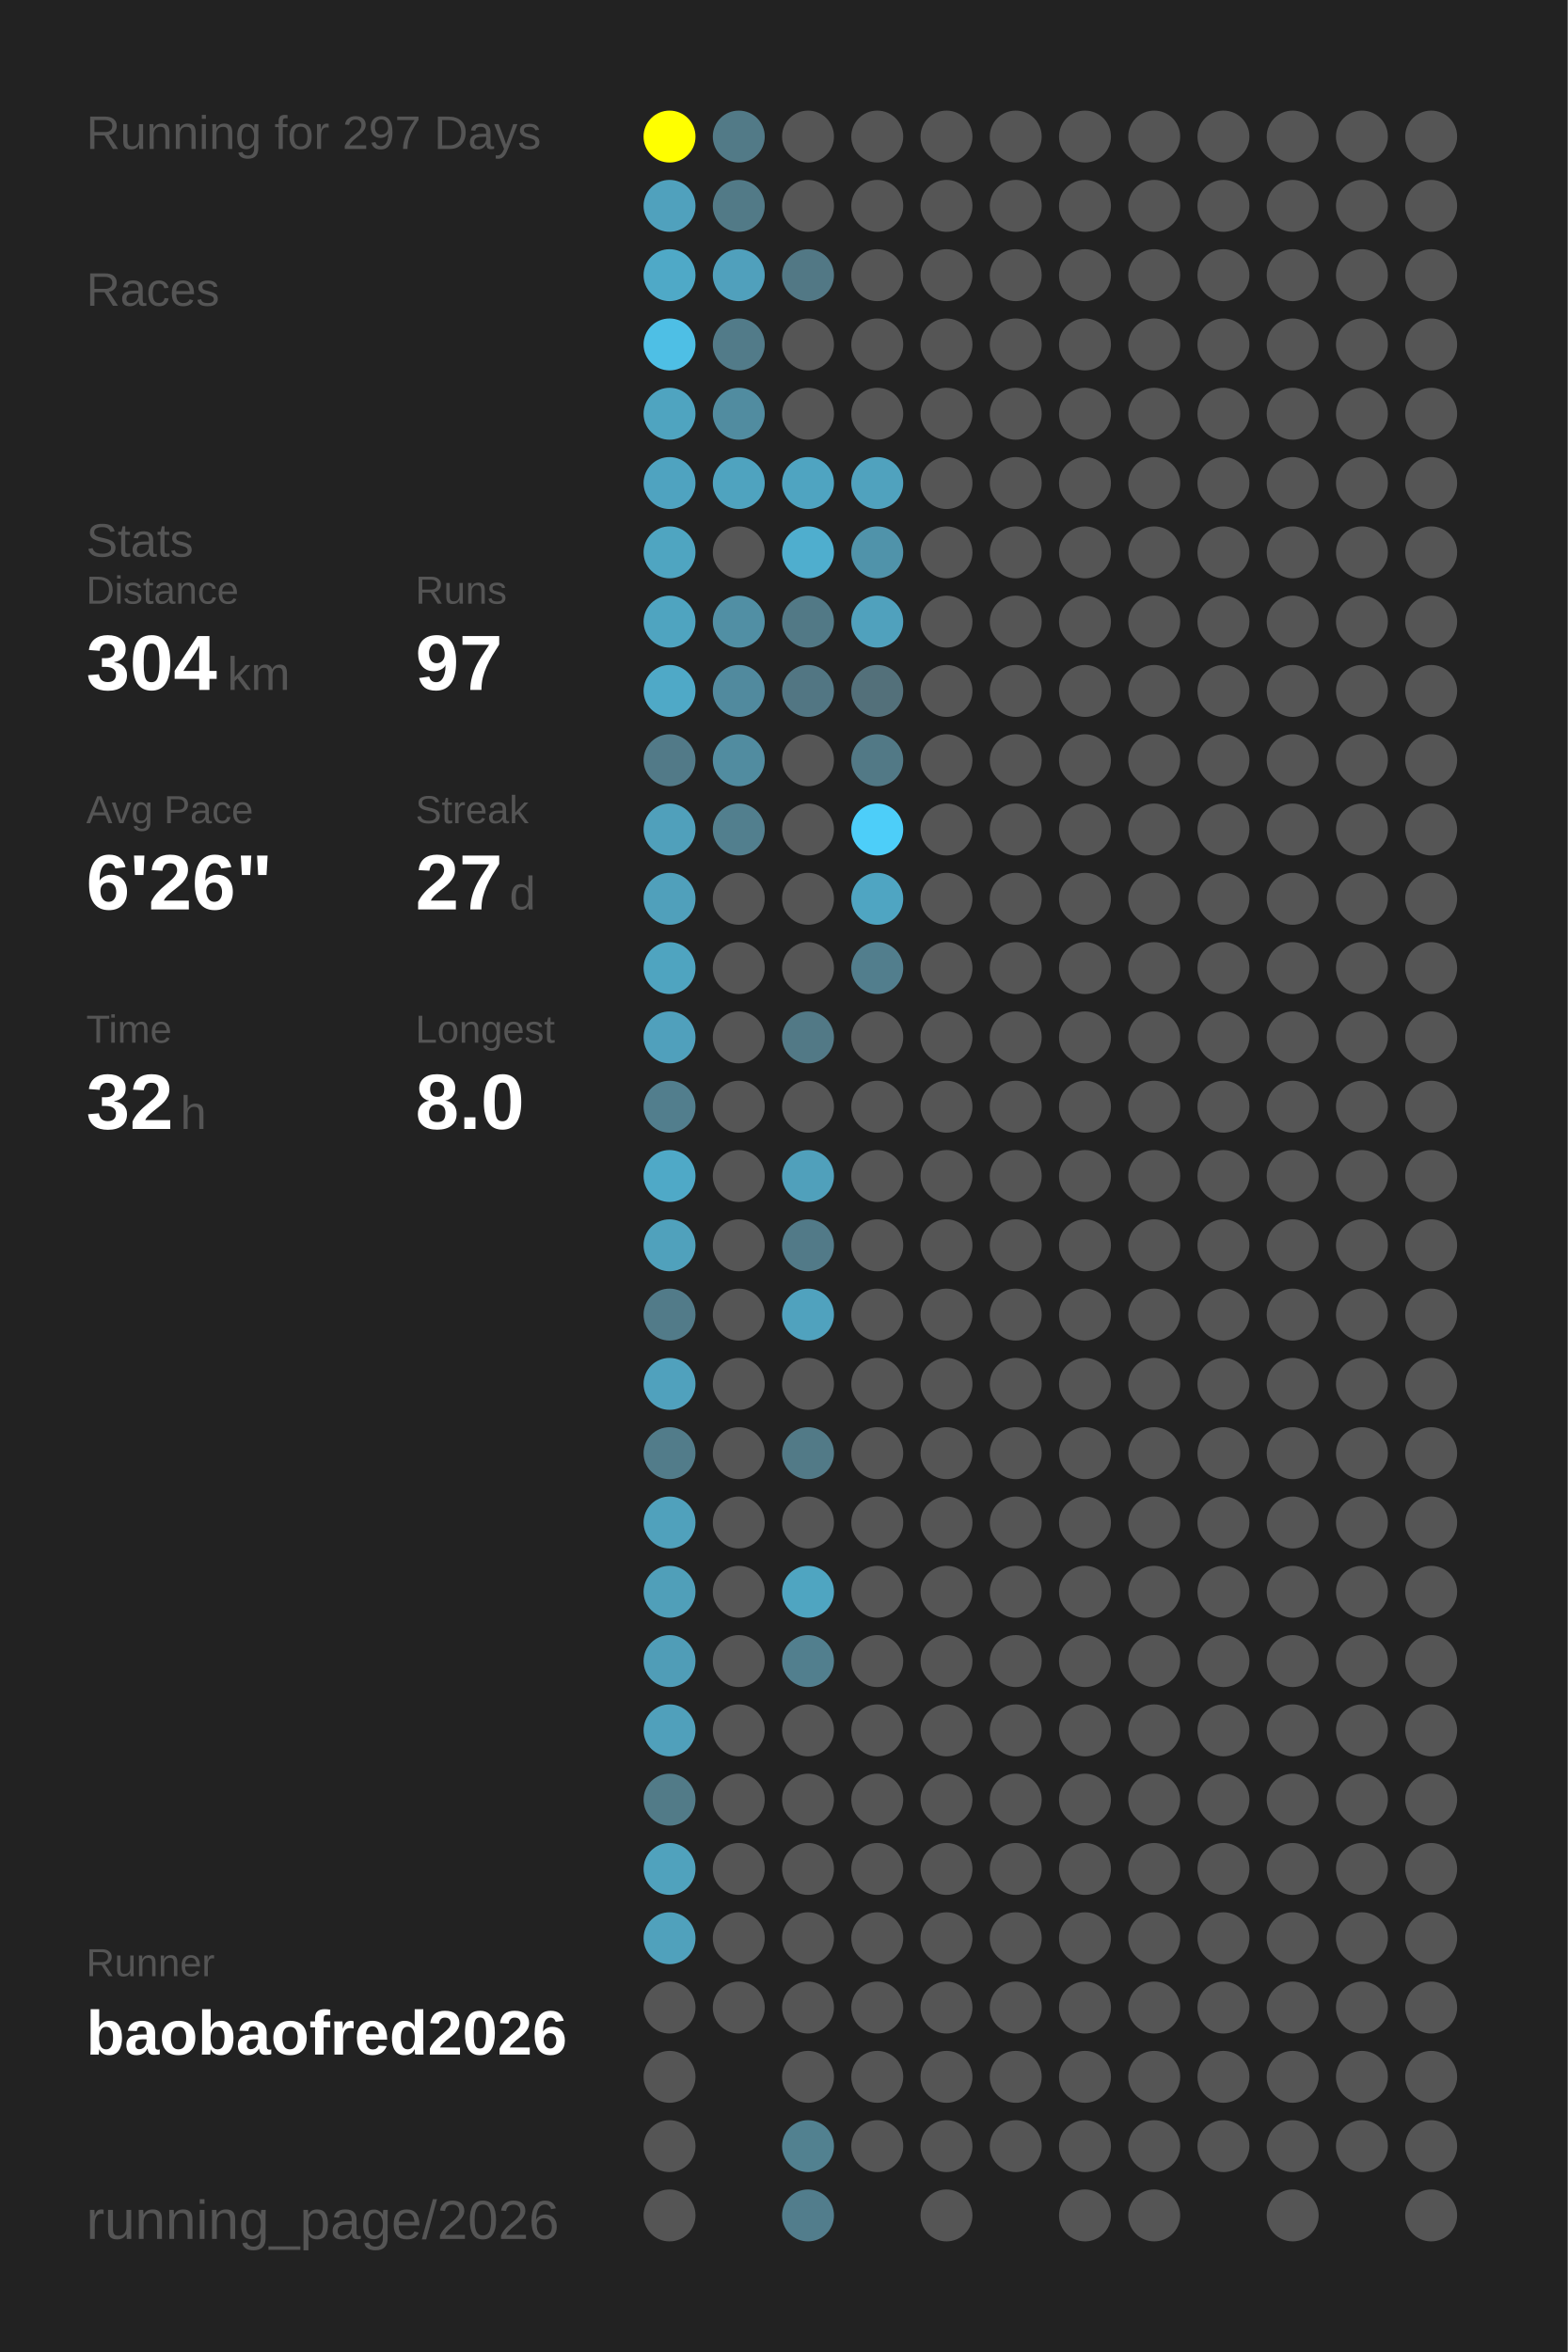
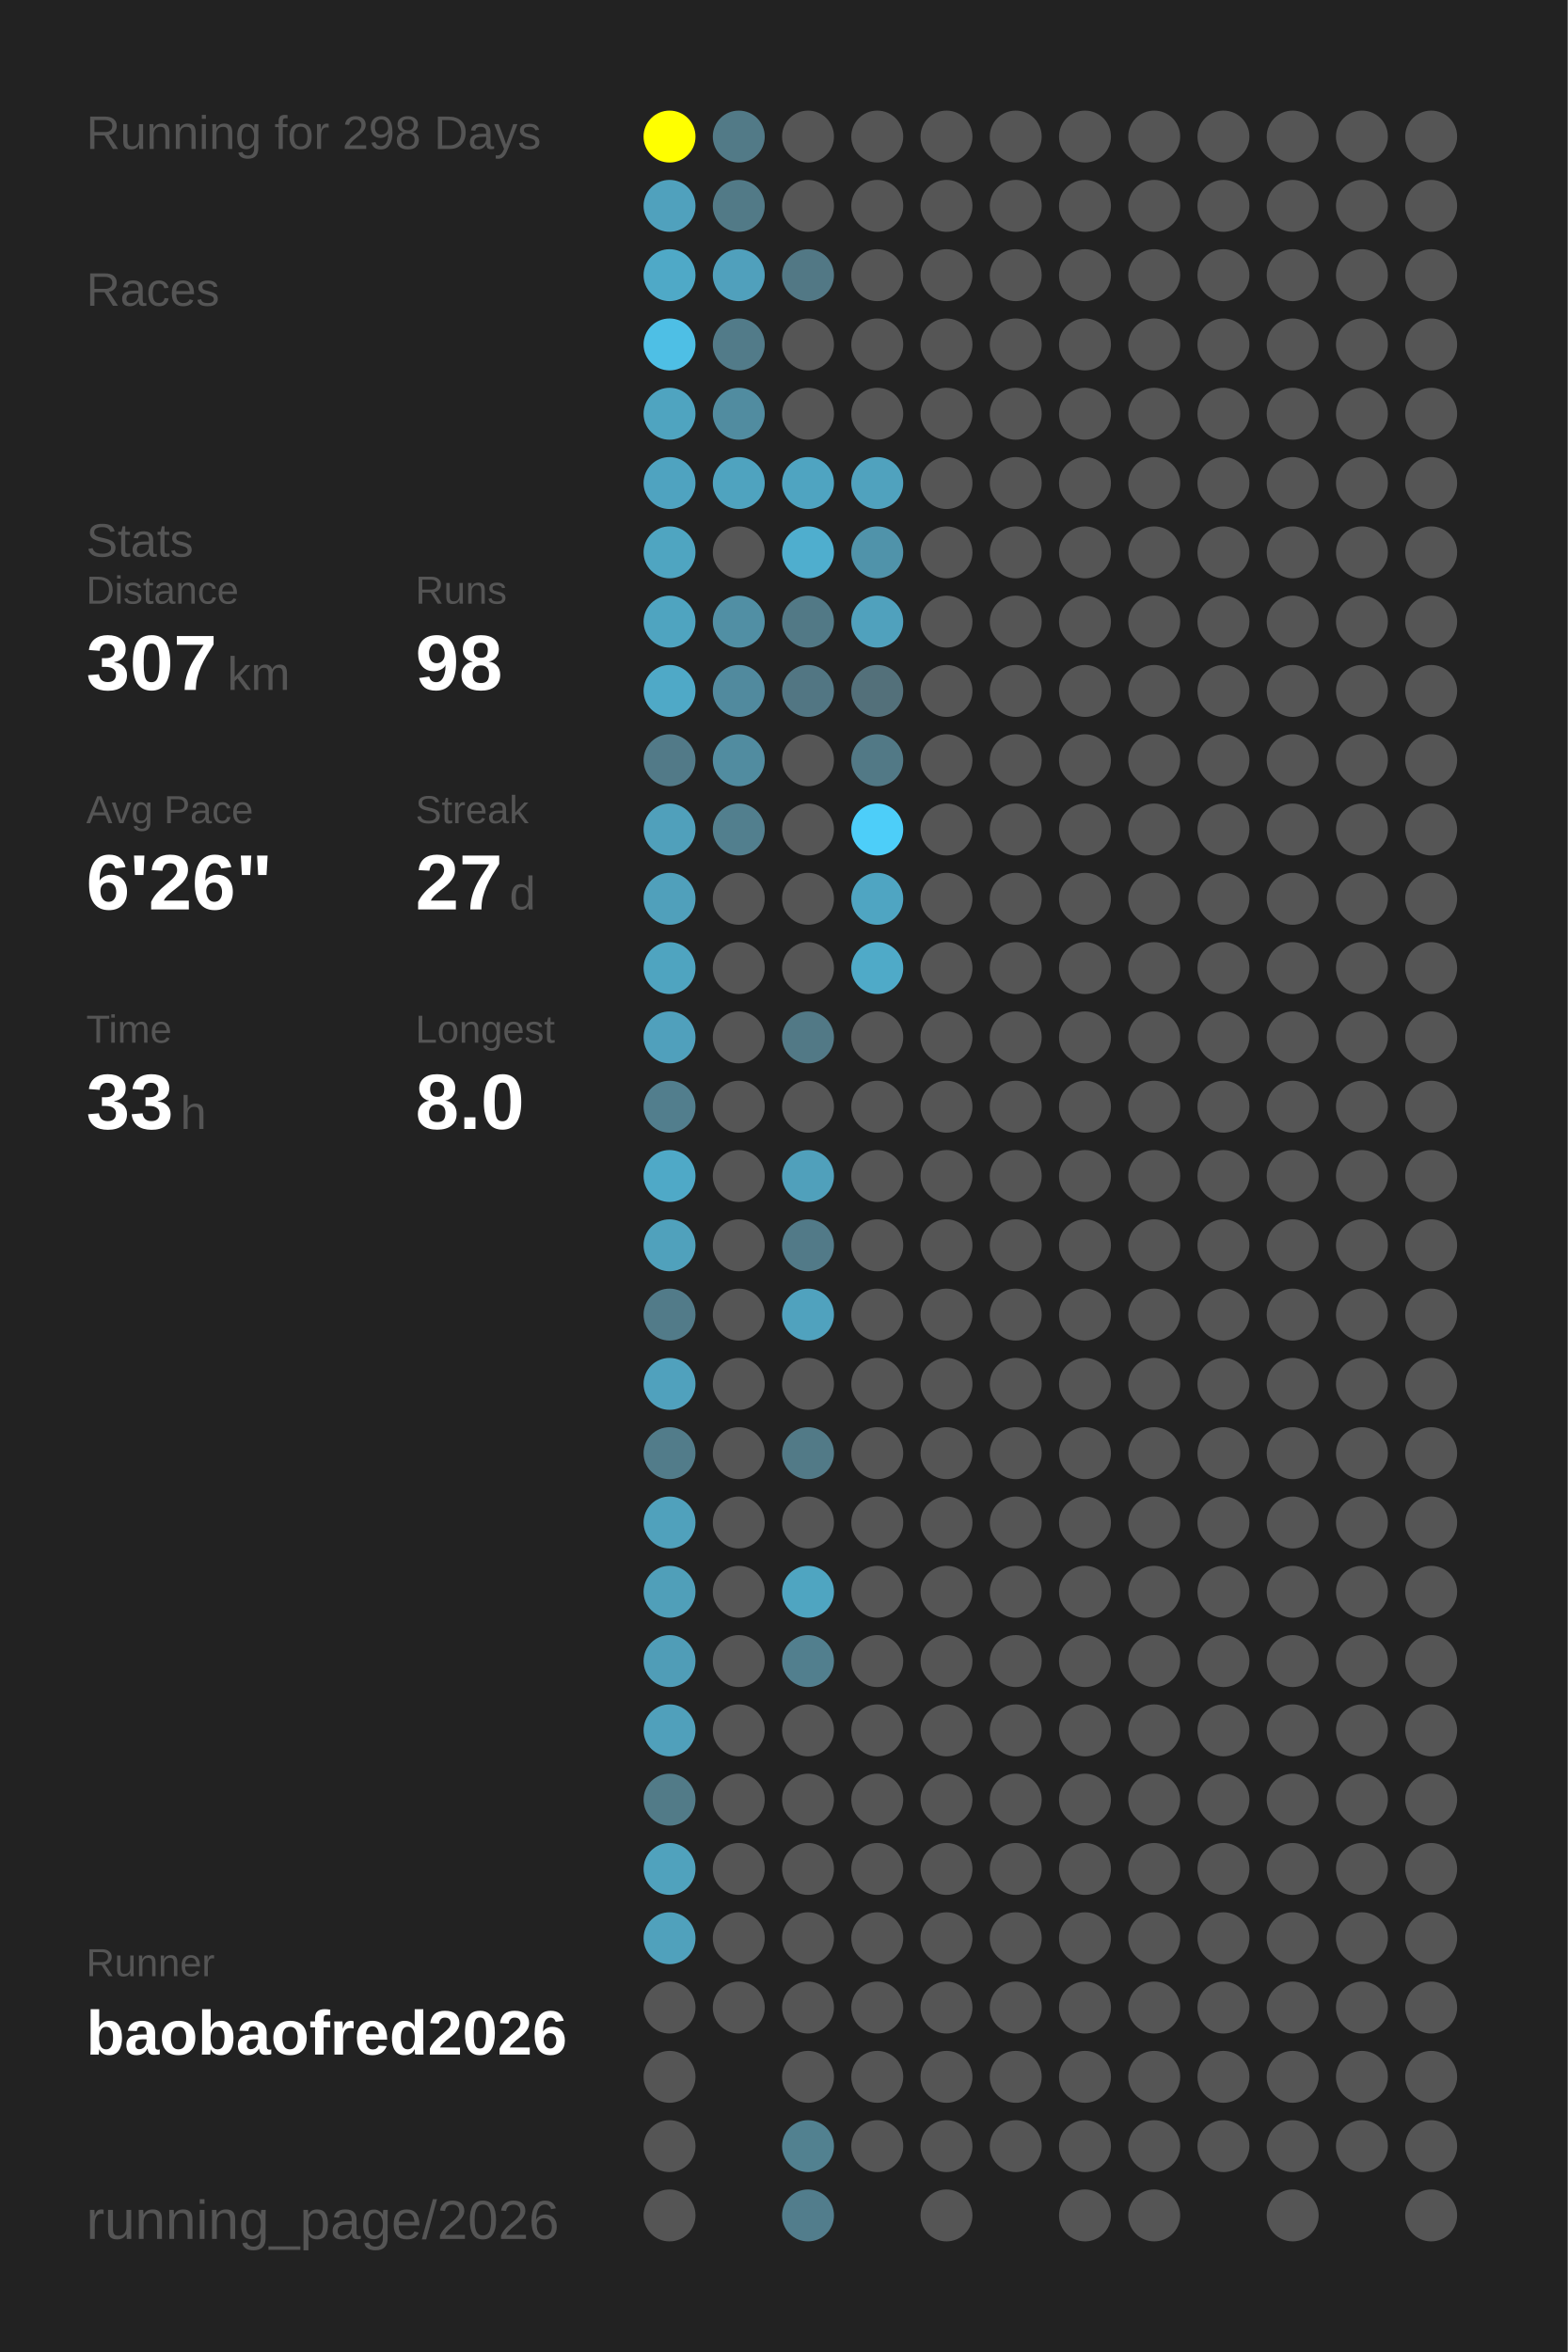
<svg xmlns="http://www.w3.org/2000/svg" baseProfile="full" height="300mm" version="1.1" viewBox="0,0,200,300" width="200mm">
  <defs />
  <rect fill="#222222" height="300" width="200" x="0" y="0" />
-   <text fill="#555555" style="font-size:6px; font-family:Arial;" x="11" y="19">Running for 297 Days</text>
+   <text fill="#555555" style="font-size:6px; font-family:Arial;" x="11" y="19">Running for 298 Days</text>
  <text fill="#555555" style="font-size:6px; font-family:Arial;" x="11" y="39">Races</text>
  <text fill="#555555" style="font-size:6px; font-family:Arial;" x="11" y="71">Stats</text>
  <text fill="#555555" style="font-size:5px; font-family:Arial;" x="11" y="77">Distance</text>
-   <text fill="#FFFFFF" style="font-size:10px; font-family:Arial; font-weight:bold;" x="11" y="88">304</text>
+   <text fill="#FFFFFF" style="font-size:10px; font-family:Arial; font-weight:bold;" x="11" y="88">307</text>
  <text fill="#555555" style="font-size:6px; font-family:Arial;" x="29" y="88">km</text>
  <text fill="#555555" style="font-size:5px; font-family:Arial;" x="53" y="77">Runs</text>
-   <text fill="#FFFFFF" style="font-size:10px; font-family:Arial; font-weight:bold;" x="53" y="88">97</text>
+   <text fill="#FFFFFF" style="font-size:10px; font-family:Arial; font-weight:bold;" x="53" y="88">98</text>
  <text fill="#555555" style="font-size:5px; font-family:Arial;" x="11" y="105">Avg Pace</text>
  <text fill="#FFFFFF" style="font-size:10px; font-family:Arial; font-weight:bold;" x="11" y="116">6'26"</text>
  <text fill="#555555" style="font-size:5px; font-family:Arial;" x="53" y="105">Streak</text>
  <text fill="#FFFFFF" style="font-size:10px; font-family:Arial; font-weight:bold;" x="53" y="116">27</text>
  <text fill="#555555" style="font-size:6px; font-family:Arial;" x="65" y="116">d</text>
  <text fill="#555555" style="font-size:5px; font-family:Arial;" x="11" y="133">Time</text>
-   <text fill="#FFFFFF" style="font-size:10px; font-family:Arial; font-weight:bold;" x="11" y="144">32</text>
+   <text fill="#FFFFFF" style="font-size:10px; font-family:Arial; font-weight:bold;" x="11" y="144">33</text>
  <text fill="#555555" style="font-size:6px; font-family:Arial;" x="23" y="144">h</text>
  <text fill="#555555" style="font-size:5px; font-family:Arial;" x="53" y="133">Longest</text>
  <text fill="#FFFFFF" style="font-size:10px; font-family:Arial; font-weight:bold;" x="53" y="144">8.0</text>
  <text fill="#555555" style="font-size:5px; font-family:Arial;" x="11" y="252.065">Runner</text>
  <text fill="#FFFFFF" style="font-size:8px; font-family:Arial; font-weight:bold;" x="11" y="262.065">baobaofred2026</text>
  <text fill="#555555" style="font-size:7px; font-family:Arial;" x="11" y="285.581">running_page/2026</text>
  <circle cx="85.417" cy="17.419" fill="#FFFF00" r="3.312" />
  <circle cx="85.417" cy="26.258" fill="#50a1bd" r="3.312" />
  <circle cx="85.417" cy="35.097" fill="#4fa9c7" r="3.312" />
  <circle cx="85.417" cy="43.935" fill="#4ebfe5" r="3.312" />
  <circle cx="85.417" cy="52.774" fill="#4fa4c0" r="3.312" />
  <circle cx="85.417" cy="61.613" fill="#4fa3c0" r="3.312" />
  <circle cx="85.417" cy="70.452" fill="#4fa5c1" r="3.312" />
  <circle cx="85.417" cy="79.29" fill="#4fa4c0" r="3.312" />
  <circle cx="85.417" cy="88.129" fill="#4fa9c7" r="3.312" />
  <circle cx="85.417" cy="96.968" fill="#527a88" r="3.312" />
  <circle cx="85.417" cy="105.806" fill="#50a0bb" r="3.312" />
  <circle cx="85.417" cy="114.645" fill="#50a0bb" r="3.312" />
  <circle cx="85.417" cy="123.484" fill="#4fa4c0" r="3.312" />
  <circle cx="85.417" cy="132.323" fill="#50a0bc" r="3.312" />
  <circle cx="85.417" cy="141.161" fill="#527e8d" r="3.312" />
  <circle cx="85.417" cy="150" fill="#4fa9c7" r="3.312" />
  <circle cx="85.417" cy="158.839" fill="#50a1bc" r="3.312" />
  <circle cx="85.417" cy="167.677" fill="#527b89" r="3.312" />
  <circle cx="85.417" cy="176.516" fill="#50a1bd" r="3.312" />
  <circle cx="85.417" cy="185.355" fill="#527c8a" r="3.312" />
  <circle cx="85.417" cy="194.194" fill="#50a1bc" r="3.312" />
  <circle cx="85.417" cy="203.032" fill="#509fb9" r="3.312" />
  <circle cx="85.417" cy="211.871" fill="#509db7" r="3.312" />
  <circle cx="85.417" cy="220.71" fill="#50a0bb" r="3.312" />
  <circle cx="85.417" cy="229.548" fill="#527b88" r="3.312" />
  <circle cx="85.417" cy="238.387" fill="#50a2bd" r="3.312" />
  <circle cx="85.417" cy="247.226" fill="#50a1bc" r="3.312" />
  <circle cx="85.417" cy="256.065" fill="#555555" r="3.312" />
  <circle cx="85.417" cy="264.903" fill="#555555" r="3.312" />
  <circle cx="85.417" cy="273.742" fill="#555555" r="3.312" />
  <circle cx="85.417" cy="282.581" fill="#555555" r="3.312" />
  <circle cx="94.25" cy="17.419" fill="#527a87" r="3.312" />
  <circle cx="94.25" cy="26.258" fill="#527a87" r="3.312" />
  <circle cx="94.25" cy="35.097" fill="#50a0bc" r="3.312" />
  <circle cx="94.25" cy="43.935" fill="#527b89" r="3.312" />
  <circle cx="94.25" cy="52.774" fill="#518ca0" r="3.312" />
  <circle cx="94.25" cy="61.613" fill="#4fa3bf" r="3.312" />
  <circle cx="94.25" cy="70.452" fill="#555555" r="3.312" />
  <circle cx="94.25" cy="79.29" fill="#518fa4" r="3.312" />
  <circle cx="94.25" cy="88.129" fill="#518a9e" r="3.312" />
  <circle cx="94.25" cy="96.968" fill="#518ca0" r="3.312" />
  <circle cx="94.25" cy="105.806" fill="#527f8e" r="3.312" />
  <circle cx="94.25" cy="114.645" fill="#555555" r="3.312" />
  <circle cx="94.25" cy="123.484" fill="#555555" r="3.312" />
  <circle cx="94.25" cy="132.323" fill="#555555" r="3.312" />
  <circle cx="94.25" cy="141.161" fill="#555555" r="3.312" />
  <circle cx="94.25" cy="150" fill="#555555" r="3.312" />
  <circle cx="94.25" cy="158.839" fill="#555555" r="3.312" />
  <circle cx="94.25" cy="167.677" fill="#555555" r="3.312" />
  <circle cx="94.25" cy="176.516" fill="#555555" r="3.312" />
  <circle cx="94.25" cy="185.355" fill="#555555" r="3.312" />
  <circle cx="94.25" cy="194.194" fill="#555555" r="3.312" />
  <circle cx="94.25" cy="203.032" fill="#555555" r="3.312" />
  <circle cx="94.25" cy="211.871" fill="#555555" r="3.312" />
  <circle cx="94.25" cy="220.71" fill="#555555" r="3.312" />
  <circle cx="94.25" cy="229.548" fill="#555555" r="3.312" />
  <circle cx="94.25" cy="238.387" fill="#555555" r="3.312" />
  <circle cx="94.25" cy="247.226" fill="#555555" r="3.312" />
  <circle cx="94.25" cy="256.065" fill="#555555" r="3.312" />
  <circle cx="103.083" cy="17.419" fill="#555555" r="3.312" />
  <circle cx="103.083" cy="26.258" fill="#555555" r="3.312" />
  <circle cx="103.083" cy="35.097" fill="#527885" r="3.312" />
  <circle cx="103.083" cy="43.935" fill="#555555" r="3.312" />
  <circle cx="103.083" cy="52.774" fill="#555555" r="3.312" />
  <circle cx="103.083" cy="61.613" fill="#4fa4c1" r="3.312" />
  <circle cx="103.083" cy="70.452" fill="#4faece" r="3.312" />
  <circle cx="103.083" cy="79.29" fill="#527986" r="3.312" />
  <circle cx="103.083" cy="88.129" fill="#527683" r="3.312" />
  <circle cx="103.083" cy="96.968" fill="#555555" r="3.312" />
  <circle cx="103.083" cy="105.806" fill="#555555" r="3.312" />
  <circle cx="103.083" cy="114.645" fill="#555555" r="3.312" />
  <circle cx="103.083" cy="123.484" fill="#555555" r="3.312" />
  <circle cx="103.083" cy="132.323" fill="#527986" r="3.312" />
  <circle cx="103.083" cy="141.161" fill="#555555" r="3.312" />
  <circle cx="103.083" cy="150" fill="#50a0bb" r="3.312" />
  <circle cx="103.083" cy="158.839" fill="#527a88" r="3.312" />
  <circle cx="103.083" cy="167.677" fill="#50a2be" r="3.312" />
  <circle cx="103.083" cy="176.516" fill="#555555" r="3.312" />
  <circle cx="103.083" cy="185.355" fill="#527a87" r="3.312" />
  <circle cx="103.083" cy="194.194" fill="#555555" r="3.312" />
  <circle cx="103.083" cy="203.032" fill="#4fa5c1" r="3.312" />
  <circle cx="103.083" cy="211.871" fill="#527f8e" r="3.312" />
  <circle cx="103.083" cy="220.71" fill="#555555" r="3.312" />
  <circle cx="103.083" cy="229.548" fill="#555555" r="3.312" />
  <circle cx="103.083" cy="238.387" fill="#555555" r="3.312" />
  <circle cx="103.083" cy="247.226" fill="#555555" r="3.312" />
  <circle cx="103.083" cy="256.065" fill="#555555" r="3.312" />
  <circle cx="103.083" cy="264.903" fill="#555555" r="3.312" />
  <circle cx="103.083" cy="273.742" fill="#528190" r="3.312" />
  <circle cx="103.083" cy="282.581" fill="#527d8c" r="3.312" />
  <circle cx="111.917" cy="17.419" fill="#555555" r="3.312" />
  <circle cx="111.917" cy="26.258" fill="#555555" r="3.312" />
  <circle cx="111.917" cy="35.097" fill="#555555" r="3.312" />
  <circle cx="111.917" cy="43.935" fill="#555555" r="3.312" />
  <circle cx="111.917" cy="52.774" fill="#555555" r="3.312" />
  <circle cx="111.917" cy="61.613" fill="#50a2be" r="3.312" />
  <circle cx="111.917" cy="70.452" fill="#5093aa" r="3.312" />
  <circle cx="111.917" cy="79.29" fill="#50a1bd" r="3.312" />
  <circle cx="111.917" cy="88.129" fill="#53707a" r="3.312" />
  <circle cx="111.917" cy="96.968" fill="#527986" r="3.312" />
  <circle cx="111.917" cy="105.806" fill="#4dcef9" r="3.312" />
  <circle cx="111.917" cy="114.645" fill="#4fa5c2" r="3.312" />
-   <circle cx="111.917" cy="123.484" fill="#527e8d" r="3.312" />
+   <circle cx="111.917" cy="123.484" fill="#4faac8" r="3.312" />
  <circle cx="111.917" cy="132.323" fill="#555555" r="3.312" />
  <circle cx="111.917" cy="141.161" fill="#555555" r="3.312" />
  <circle cx="111.917" cy="150" fill="#555555" r="3.312" />
  <circle cx="111.917" cy="158.839" fill="#555555" r="3.312" />
  <circle cx="111.917" cy="167.677" fill="#555555" r="3.312" />
  <circle cx="111.917" cy="176.516" fill="#555555" r="3.312" />
  <circle cx="111.917" cy="185.355" fill="#555555" r="3.312" />
  <circle cx="111.917" cy="194.194" fill="#555555" r="3.312" />
  <circle cx="111.917" cy="203.032" fill="#555555" r="3.312" />
  <circle cx="111.917" cy="211.871" fill="#555555" r="3.312" />
  <circle cx="111.917" cy="220.71" fill="#555555" r="3.312" />
  <circle cx="111.917" cy="229.548" fill="#555555" r="3.312" />
  <circle cx="111.917" cy="238.387" fill="#555555" r="3.312" />
  <circle cx="111.917" cy="247.226" fill="#555555" r="3.312" />
  <circle cx="111.917" cy="256.065" fill="#555555" r="3.312" />
  <circle cx="111.917" cy="264.903" fill="#555555" r="3.312" />
  <circle cx="111.917" cy="273.742" fill="#555555" r="3.312" />
  <circle cx="120.75" cy="17.419" fill="#555555" r="3.312" />
  <circle cx="120.75" cy="26.258" fill="#555555" r="3.312" />
  <circle cx="120.75" cy="35.097" fill="#555555" r="3.312" />
  <circle cx="120.75" cy="43.935" fill="#555555" r="3.312" />
  <circle cx="120.75" cy="52.774" fill="#555555" r="3.312" />
  <circle cx="120.75" cy="61.613" fill="#555555" r="3.312" />
  <circle cx="120.75" cy="70.452" fill="#555555" r="3.312" />
  <circle cx="120.75" cy="79.29" fill="#555555" r="3.312" />
  <circle cx="120.75" cy="88.129" fill="#555555" r="3.312" />
  <circle cx="120.75" cy="96.968" fill="#555555" r="3.312" />
  <circle cx="120.75" cy="105.806" fill="#555555" r="3.312" />
  <circle cx="120.75" cy="114.645" fill="#555555" r="3.312" />
  <circle cx="120.75" cy="123.484" fill="#555555" r="3.312" />
  <circle cx="120.75" cy="132.323" fill="#555555" r="3.312" />
  <circle cx="120.75" cy="141.161" fill="#555555" r="3.312" />
  <circle cx="120.75" cy="150" fill="#555555" r="3.312" />
  <circle cx="120.75" cy="158.839" fill="#555555" r="3.312" />
  <circle cx="120.75" cy="167.677" fill="#555555" r="3.312" />
  <circle cx="120.75" cy="176.516" fill="#555555" r="3.312" />
  <circle cx="120.75" cy="185.355" fill="#555555" r="3.312" />
  <circle cx="120.75" cy="194.194" fill="#555555" r="3.312" />
  <circle cx="120.75" cy="203.032" fill="#555555" r="3.312" />
  <circle cx="120.75" cy="211.871" fill="#555555" r="3.312" />
  <circle cx="120.75" cy="220.71" fill="#555555" r="3.312" />
  <circle cx="120.75" cy="229.548" fill="#555555" r="3.312" />
  <circle cx="120.75" cy="238.387" fill="#555555" r="3.312" />
  <circle cx="120.75" cy="247.226" fill="#555555" r="3.312" />
  <circle cx="120.75" cy="256.065" fill="#555555" r="3.312" />
  <circle cx="120.75" cy="264.903" fill="#555555" r="3.312" />
  <circle cx="120.75" cy="273.742" fill="#555555" r="3.312" />
  <circle cx="120.75" cy="282.581" fill="#555555" r="3.312" />
  <circle cx="129.583" cy="17.419" fill="#555555" r="3.312" />
  <circle cx="129.583" cy="26.258" fill="#555555" r="3.312" />
  <circle cx="129.583" cy="35.097" fill="#555555" r="3.312" />
  <circle cx="129.583" cy="43.935" fill="#555555" r="3.312" />
  <circle cx="129.583" cy="52.774" fill="#555555" r="3.312" />
  <circle cx="129.583" cy="61.613" fill="#555555" r="3.312" />
  <circle cx="129.583" cy="70.452" fill="#555555" r="3.312" />
  <circle cx="129.583" cy="79.29" fill="#555555" r="3.312" />
  <circle cx="129.583" cy="88.129" fill="#555555" r="3.312" />
  <circle cx="129.583" cy="96.968" fill="#555555" r="3.312" />
  <circle cx="129.583" cy="105.806" fill="#555555" r="3.312" />
  <circle cx="129.583" cy="114.645" fill="#555555" r="3.312" />
  <circle cx="129.583" cy="123.484" fill="#555555" r="3.312" />
  <circle cx="129.583" cy="132.323" fill="#555555" r="3.312" />
  <circle cx="129.583" cy="141.161" fill="#555555" r="3.312" />
  <circle cx="129.583" cy="150" fill="#555555" r="3.312" />
  <circle cx="129.583" cy="158.839" fill="#555555" r="3.312" />
  <circle cx="129.583" cy="167.677" fill="#555555" r="3.312" />
  <circle cx="129.583" cy="176.516" fill="#555555" r="3.312" />
  <circle cx="129.583" cy="185.355" fill="#555555" r="3.312" />
  <circle cx="129.583" cy="194.194" fill="#555555" r="3.312" />
  <circle cx="129.583" cy="203.032" fill="#555555" r="3.312" />
  <circle cx="129.583" cy="211.871" fill="#555555" r="3.312" />
  <circle cx="129.583" cy="220.71" fill="#555555" r="3.312" />
  <circle cx="129.583" cy="229.548" fill="#555555" r="3.312" />
  <circle cx="129.583" cy="238.387" fill="#555555" r="3.312" />
  <circle cx="129.583" cy="247.226" fill="#555555" r="3.312" />
  <circle cx="129.583" cy="256.065" fill="#555555" r="3.312" />
  <circle cx="129.583" cy="264.903" fill="#555555" r="3.312" />
  <circle cx="129.583" cy="273.742" fill="#555555" r="3.312" />
  <circle cx="138.417" cy="17.419" fill="#555555" r="3.312" />
  <circle cx="138.417" cy="26.258" fill="#555555" r="3.312" />
  <circle cx="138.417" cy="35.097" fill="#555555" r="3.312" />
  <circle cx="138.417" cy="43.935" fill="#555555" r="3.312" />
  <circle cx="138.417" cy="52.774" fill="#555555" r="3.312" />
  <circle cx="138.417" cy="61.613" fill="#555555" r="3.312" />
  <circle cx="138.417" cy="70.452" fill="#555555" r="3.312" />
  <circle cx="138.417" cy="79.29" fill="#555555" r="3.312" />
  <circle cx="138.417" cy="88.129" fill="#555555" r="3.312" />
  <circle cx="138.417" cy="96.968" fill="#555555" r="3.312" />
  <circle cx="138.417" cy="105.806" fill="#555555" r="3.312" />
  <circle cx="138.417" cy="114.645" fill="#555555" r="3.312" />
  <circle cx="138.417" cy="123.484" fill="#555555" r="3.312" />
  <circle cx="138.417" cy="132.323" fill="#555555" r="3.312" />
  <circle cx="138.417" cy="141.161" fill="#555555" r="3.312" />
  <circle cx="138.417" cy="150" fill="#555555" r="3.312" />
  <circle cx="138.417" cy="158.839" fill="#555555" r="3.312" />
  <circle cx="138.417" cy="167.677" fill="#555555" r="3.312" />
  <circle cx="138.417" cy="176.516" fill="#555555" r="3.312" />
  <circle cx="138.417" cy="185.355" fill="#555555" r="3.312" />
  <circle cx="138.417" cy="194.194" fill="#555555" r="3.312" />
  <circle cx="138.417" cy="203.032" fill="#555555" r="3.312" />
  <circle cx="138.417" cy="211.871" fill="#555555" r="3.312" />
  <circle cx="138.417" cy="220.71" fill="#555555" r="3.312" />
  <circle cx="138.417" cy="229.548" fill="#555555" r="3.312" />
  <circle cx="138.417" cy="238.387" fill="#555555" r="3.312" />
  <circle cx="138.417" cy="247.226" fill="#555555" r="3.312" />
  <circle cx="138.417" cy="256.065" fill="#555555" r="3.312" />
  <circle cx="138.417" cy="264.903" fill="#555555" r="3.312" />
  <circle cx="138.417" cy="273.742" fill="#555555" r="3.312" />
  <circle cx="138.417" cy="282.581" fill="#555555" r="3.312" />
  <circle cx="147.25" cy="17.419" fill="#555555" r="3.312" />
  <circle cx="147.25" cy="26.258" fill="#555555" r="3.312" />
  <circle cx="147.25" cy="35.097" fill="#555555" r="3.312" />
  <circle cx="147.25" cy="43.935" fill="#555555" r="3.312" />
  <circle cx="147.25" cy="52.774" fill="#555555" r="3.312" />
  <circle cx="147.25" cy="61.613" fill="#555555" r="3.312" />
  <circle cx="147.25" cy="70.452" fill="#555555" r="3.312" />
  <circle cx="147.25" cy="79.29" fill="#555555" r="3.312" />
  <circle cx="147.25" cy="88.129" fill="#555555" r="3.312" />
  <circle cx="147.25" cy="96.968" fill="#555555" r="3.312" />
  <circle cx="147.25" cy="105.806" fill="#555555" r="3.312" />
  <circle cx="147.25" cy="114.645" fill="#555555" r="3.312" />
  <circle cx="147.25" cy="123.484" fill="#555555" r="3.312" />
  <circle cx="147.25" cy="132.323" fill="#555555" r="3.312" />
  <circle cx="147.25" cy="141.161" fill="#555555" r="3.312" />
  <circle cx="147.25" cy="150" fill="#555555" r="3.312" />
  <circle cx="147.25" cy="158.839" fill="#555555" r="3.312" />
  <circle cx="147.25" cy="167.677" fill="#555555" r="3.312" />
  <circle cx="147.25" cy="176.516" fill="#555555" r="3.312" />
  <circle cx="147.25" cy="185.355" fill="#555555" r="3.312" />
  <circle cx="147.25" cy="194.194" fill="#555555" r="3.312" />
  <circle cx="147.25" cy="203.032" fill="#555555" r="3.312" />
  <circle cx="147.25" cy="211.871" fill="#555555" r="3.312" />
  <circle cx="147.25" cy="220.71" fill="#555555" r="3.312" />
  <circle cx="147.25" cy="229.548" fill="#555555" r="3.312" />
  <circle cx="147.25" cy="238.387" fill="#555555" r="3.312" />
  <circle cx="147.25" cy="247.226" fill="#555555" r="3.312" />
  <circle cx="147.25" cy="256.065" fill="#555555" r="3.312" />
  <circle cx="147.25" cy="264.903" fill="#555555" r="3.312" />
  <circle cx="147.25" cy="273.742" fill="#555555" r="3.312" />
  <circle cx="147.25" cy="282.581" fill="#555555" r="3.312" />
  <circle cx="156.083" cy="17.419" fill="#555555" r="3.312" />
  <circle cx="156.083" cy="26.258" fill="#555555" r="3.312" />
  <circle cx="156.083" cy="35.097" fill="#555555" r="3.312" />
  <circle cx="156.083" cy="43.935" fill="#555555" r="3.312" />
  <circle cx="156.083" cy="52.774" fill="#555555" r="3.312" />
  <circle cx="156.083" cy="61.613" fill="#555555" r="3.312" />
  <circle cx="156.083" cy="70.452" fill="#555555" r="3.312" />
  <circle cx="156.083" cy="79.29" fill="#555555" r="3.312" />
  <circle cx="156.083" cy="88.129" fill="#555555" r="3.312" />
  <circle cx="156.083" cy="96.968" fill="#555555" r="3.312" />
  <circle cx="156.083" cy="105.806" fill="#555555" r="3.312" />
  <circle cx="156.083" cy="114.645" fill="#555555" r="3.312" />
  <circle cx="156.083" cy="123.484" fill="#555555" r="3.312" />
  <circle cx="156.083" cy="132.323" fill="#555555" r="3.312" />
  <circle cx="156.083" cy="141.161" fill="#555555" r="3.312" />
  <circle cx="156.083" cy="150" fill="#555555" r="3.312" />
  <circle cx="156.083" cy="158.839" fill="#555555" r="3.312" />
  <circle cx="156.083" cy="167.677" fill="#555555" r="3.312" />
  <circle cx="156.083" cy="176.516" fill="#555555" r="3.312" />
  <circle cx="156.083" cy="185.355" fill="#555555" r="3.312" />
  <circle cx="156.083" cy="194.194" fill="#555555" r="3.312" />
  <circle cx="156.083" cy="203.032" fill="#555555" r="3.312" />
  <circle cx="156.083" cy="211.871" fill="#555555" r="3.312" />
  <circle cx="156.083" cy="220.71" fill="#555555" r="3.312" />
  <circle cx="156.083" cy="229.548" fill="#555555" r="3.312" />
  <circle cx="156.083" cy="238.387" fill="#555555" r="3.312" />
  <circle cx="156.083" cy="247.226" fill="#555555" r="3.312" />
  <circle cx="156.083" cy="256.065" fill="#555555" r="3.312" />
  <circle cx="156.083" cy="264.903" fill="#555555" r="3.312" />
  <circle cx="156.083" cy="273.742" fill="#555555" r="3.312" />
  <circle cx="164.917" cy="17.419" fill="#555555" r="3.312" />
  <circle cx="164.917" cy="26.258" fill="#555555" r="3.312" />
  <circle cx="164.917" cy="35.097" fill="#555555" r="3.312" />
  <circle cx="164.917" cy="43.935" fill="#555555" r="3.312" />
  <circle cx="164.917" cy="52.774" fill="#555555" r="3.312" />
  <circle cx="164.917" cy="61.613" fill="#555555" r="3.312" />
  <circle cx="164.917" cy="70.452" fill="#555555" r="3.312" />
  <circle cx="164.917" cy="79.29" fill="#555555" r="3.312" />
  <circle cx="164.917" cy="88.129" fill="#555555" r="3.312" />
  <circle cx="164.917" cy="96.968" fill="#555555" r="3.312" />
  <circle cx="164.917" cy="105.806" fill="#555555" r="3.312" />
  <circle cx="164.917" cy="114.645" fill="#555555" r="3.312" />
  <circle cx="164.917" cy="123.484" fill="#555555" r="3.312" />
  <circle cx="164.917" cy="132.323" fill="#555555" r="3.312" />
  <circle cx="164.917" cy="141.161" fill="#555555" r="3.312" />
  <circle cx="164.917" cy="150" fill="#555555" r="3.312" />
  <circle cx="164.917" cy="158.839" fill="#555555" r="3.312" />
  <circle cx="164.917" cy="167.677" fill="#555555" r="3.312" />
  <circle cx="164.917" cy="176.516" fill="#555555" r="3.312" />
  <circle cx="164.917" cy="185.355" fill="#555555" r="3.312" />
  <circle cx="164.917" cy="194.194" fill="#555555" r="3.312" />
  <circle cx="164.917" cy="203.032" fill="#555555" r="3.312" />
  <circle cx="164.917" cy="211.871" fill="#555555" r="3.312" />
  <circle cx="164.917" cy="220.71" fill="#555555" r="3.312" />
  <circle cx="164.917" cy="229.548" fill="#555555" r="3.312" />
  <circle cx="164.917" cy="238.387" fill="#555555" r="3.312" />
  <circle cx="164.917" cy="247.226" fill="#555555" r="3.312" />
  <circle cx="164.917" cy="256.065" fill="#555555" r="3.312" />
  <circle cx="164.917" cy="264.903" fill="#555555" r="3.312" />
  <circle cx="164.917" cy="273.742" fill="#555555" r="3.312" />
  <circle cx="164.917" cy="282.581" fill="#555555" r="3.312" />
  <circle cx="173.75" cy="17.419" fill="#555555" r="3.312" />
  <circle cx="173.75" cy="26.258" fill="#555555" r="3.312" />
  <circle cx="173.75" cy="35.097" fill="#555555" r="3.312" />
  <circle cx="173.75" cy="43.935" fill="#555555" r="3.312" />
  <circle cx="173.75" cy="52.774" fill="#555555" r="3.312" />
  <circle cx="173.75" cy="61.613" fill="#555555" r="3.312" />
  <circle cx="173.75" cy="70.452" fill="#555555" r="3.312" />
  <circle cx="173.75" cy="79.29" fill="#555555" r="3.312" />
  <circle cx="173.75" cy="88.129" fill="#555555" r="3.312" />
  <circle cx="173.75" cy="96.968" fill="#555555" r="3.312" />
  <circle cx="173.75" cy="105.806" fill="#555555" r="3.312" />
  <circle cx="173.75" cy="114.645" fill="#555555" r="3.312" />
  <circle cx="173.75" cy="123.484" fill="#555555" r="3.312" />
  <circle cx="173.75" cy="132.323" fill="#555555" r="3.312" />
  <circle cx="173.75" cy="141.161" fill="#555555" r="3.312" />
  <circle cx="173.75" cy="150" fill="#555555" r="3.312" />
  <circle cx="173.75" cy="158.839" fill="#555555" r="3.312" />
  <circle cx="173.75" cy="167.677" fill="#555555" r="3.312" />
  <circle cx="173.75" cy="176.516" fill="#555555" r="3.312" />
  <circle cx="173.75" cy="185.355" fill="#555555" r="3.312" />
  <circle cx="173.75" cy="194.194" fill="#555555" r="3.312" />
  <circle cx="173.75" cy="203.032" fill="#555555" r="3.312" />
  <circle cx="173.75" cy="211.871" fill="#555555" r="3.312" />
  <circle cx="173.75" cy="220.71" fill="#555555" r="3.312" />
  <circle cx="173.75" cy="229.548" fill="#555555" r="3.312" />
  <circle cx="173.75" cy="238.387" fill="#555555" r="3.312" />
  <circle cx="173.75" cy="247.226" fill="#555555" r="3.312" />
  <circle cx="173.75" cy="256.065" fill="#555555" r="3.312" />
  <circle cx="173.75" cy="264.903" fill="#555555" r="3.312" />
  <circle cx="173.75" cy="273.742" fill="#555555" r="3.312" />
  <circle cx="182.583" cy="17.419" fill="#555555" r="3.312" />
  <circle cx="182.583" cy="26.258" fill="#555555" r="3.312" />
  <circle cx="182.583" cy="35.097" fill="#555555" r="3.312" />
  <circle cx="182.583" cy="43.935" fill="#555555" r="3.312" />
  <circle cx="182.583" cy="52.774" fill="#555555" r="3.312" />
  <circle cx="182.583" cy="61.613" fill="#555555" r="3.312" />
  <circle cx="182.583" cy="70.452" fill="#555555" r="3.312" />
  <circle cx="182.583" cy="79.29" fill="#555555" r="3.312" />
  <circle cx="182.583" cy="88.129" fill="#555555" r="3.312" />
  <circle cx="182.583" cy="96.968" fill="#555555" r="3.312" />
  <circle cx="182.583" cy="105.806" fill="#555555" r="3.312" />
  <circle cx="182.583" cy="114.645" fill="#555555" r="3.312" />
  <circle cx="182.583" cy="123.484" fill="#555555" r="3.312" />
  <circle cx="182.583" cy="132.323" fill="#555555" r="3.312" />
  <circle cx="182.583" cy="141.161" fill="#555555" r="3.312" />
  <circle cx="182.583" cy="150" fill="#555555" r="3.312" />
  <circle cx="182.583" cy="158.839" fill="#555555" r="3.312" />
  <circle cx="182.583" cy="167.677" fill="#555555" r="3.312" />
  <circle cx="182.583" cy="176.516" fill="#555555" r="3.312" />
  <circle cx="182.583" cy="185.355" fill="#555555" r="3.312" />
  <circle cx="182.583" cy="194.194" fill="#555555" r="3.312" />
  <circle cx="182.583" cy="203.032" fill="#555555" r="3.312" />
  <circle cx="182.583" cy="211.871" fill="#555555" r="3.312" />
  <circle cx="182.583" cy="220.71" fill="#555555" r="3.312" />
  <circle cx="182.583" cy="229.548" fill="#555555" r="3.312" />
  <circle cx="182.583" cy="238.387" fill="#555555" r="3.312" />
  <circle cx="182.583" cy="247.226" fill="#555555" r="3.312" />
  <circle cx="182.583" cy="256.065" fill="#555555" r="3.312" />
  <circle cx="182.583" cy="264.903" fill="#555555" r="3.312" />
  <circle cx="182.583" cy="273.742" fill="#555555" r="3.312" />
  <circle cx="182.583" cy="282.581" fill="#555555" r="3.312" />
</svg>
